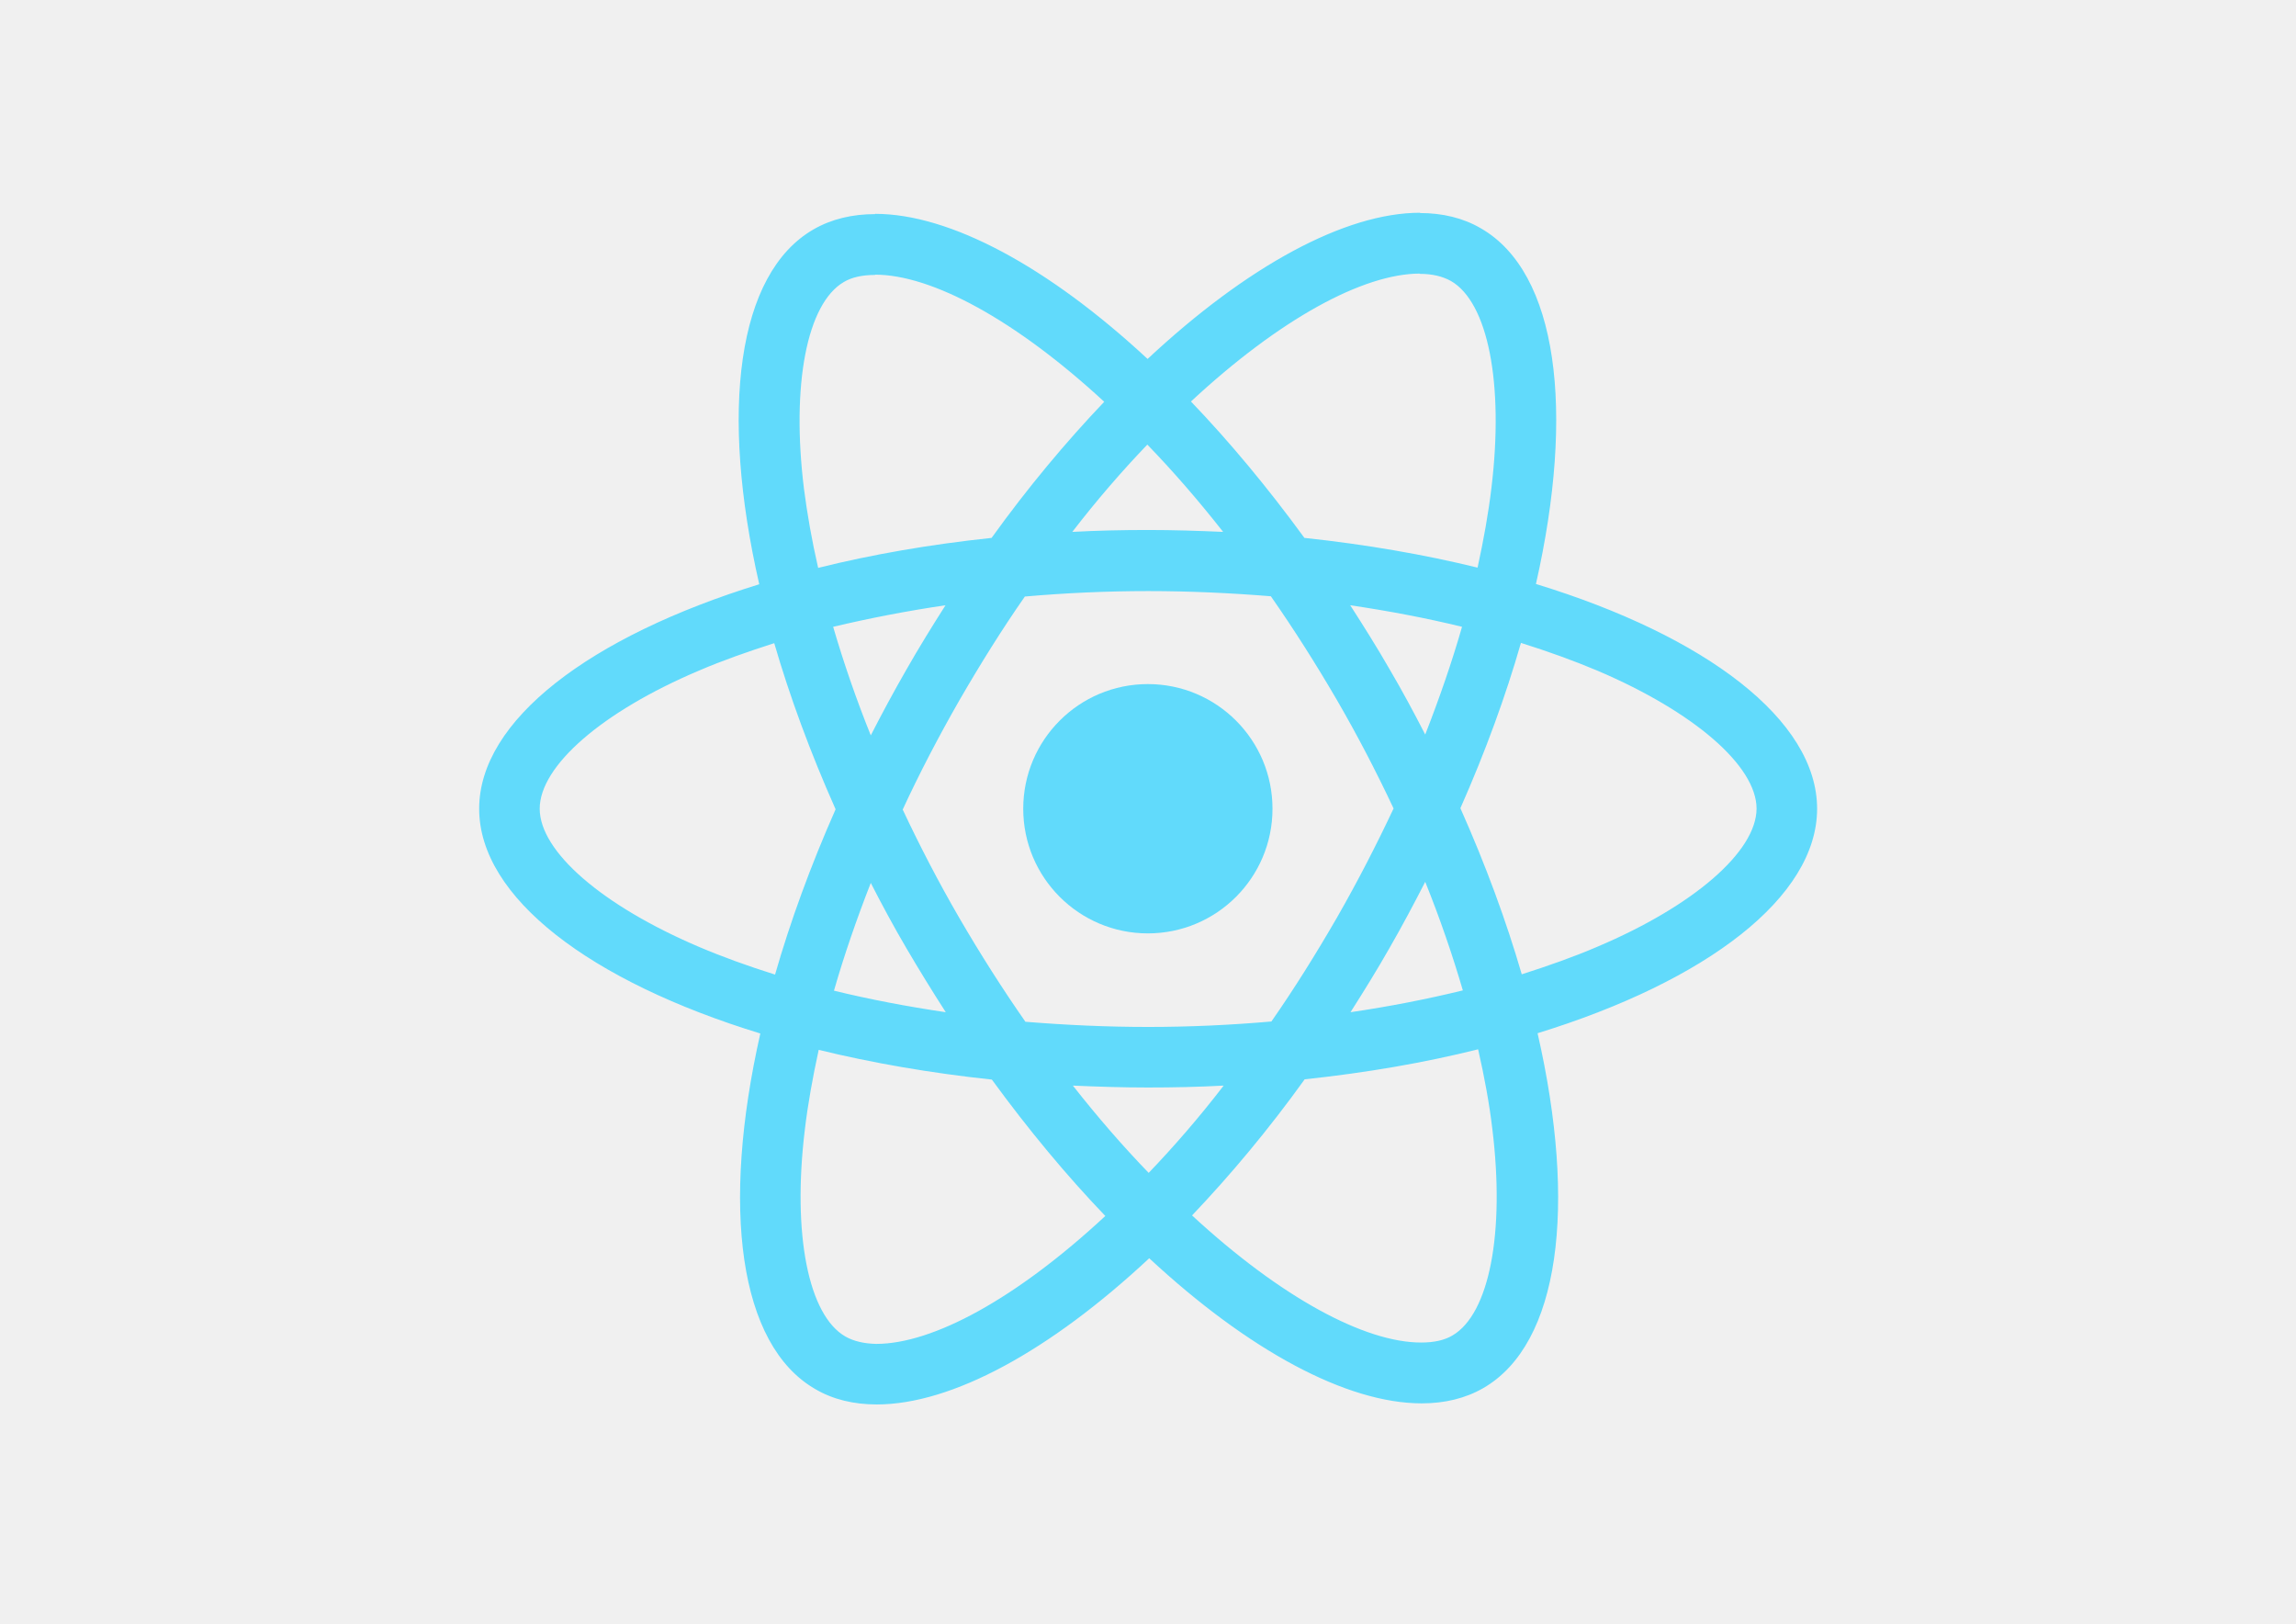
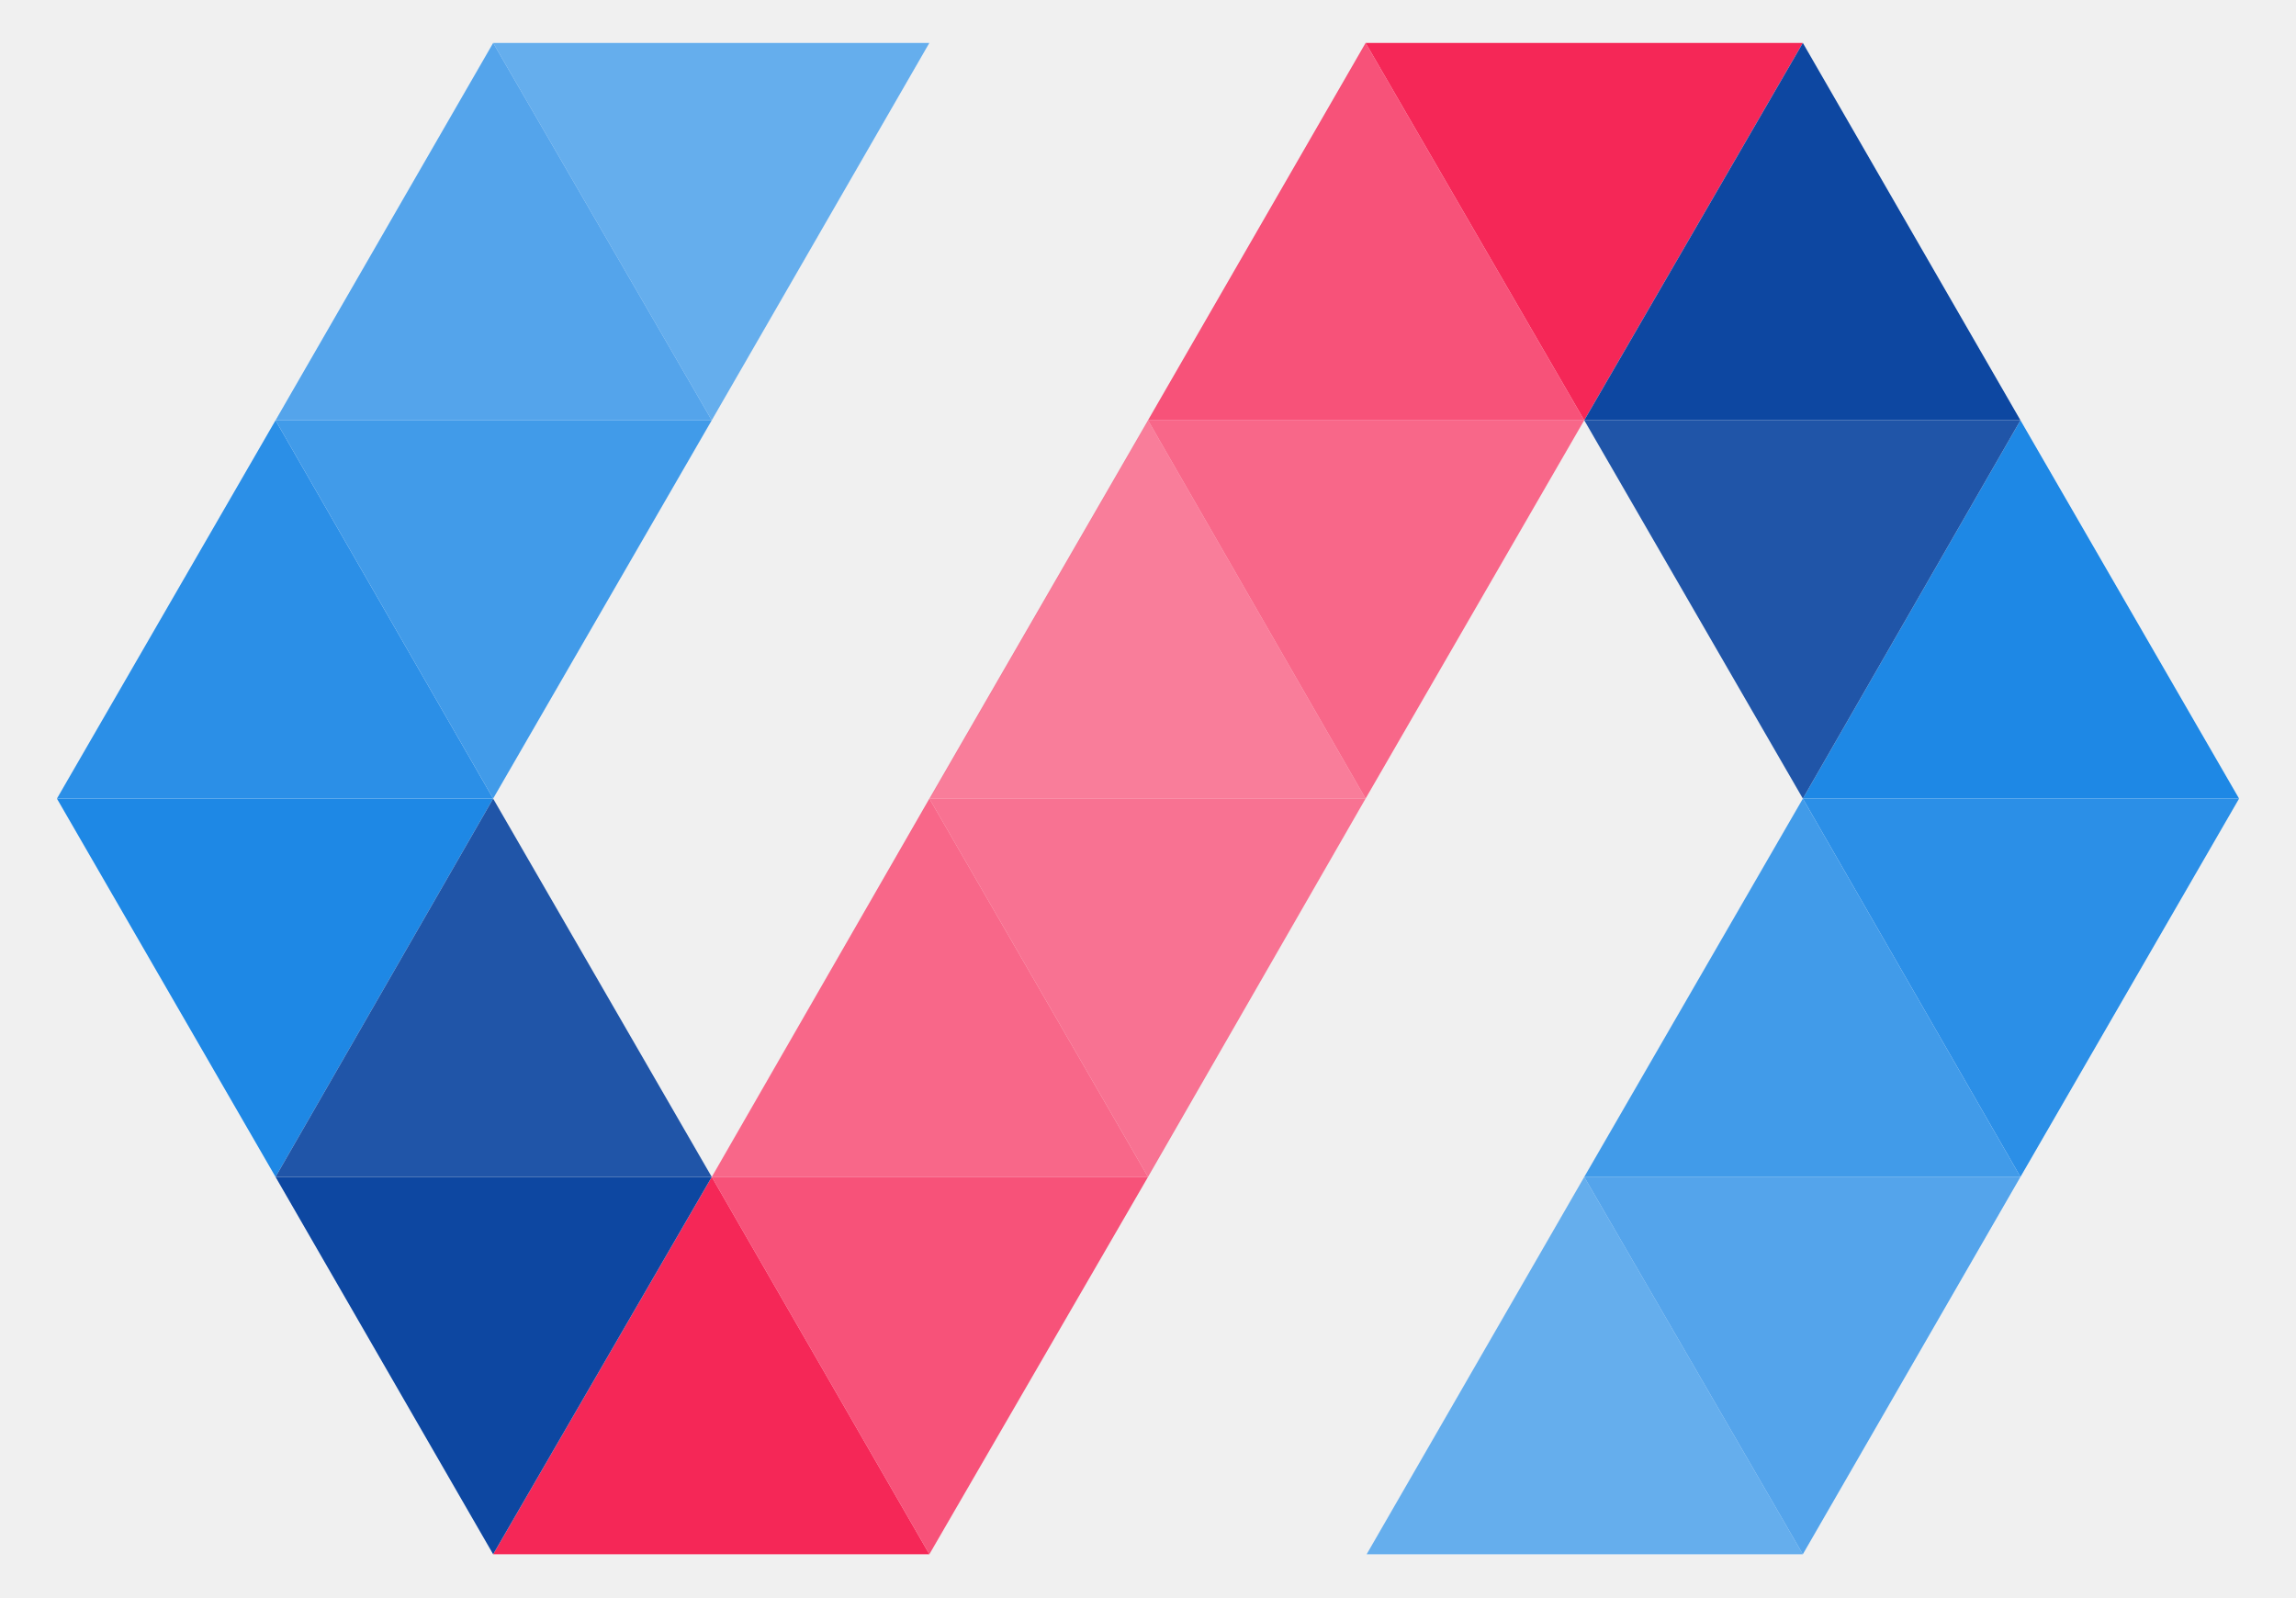
- <svg xmlns="http://www.w3.org/2000/svg" viewBox="0 0 841.9 595.3">
-   <g fill="#61DAFB">
-     <path d="M666.3 296.5c0-32.5-40.7-63.3-103.1-82.4 14.4-63.6 8-114.2-20.2-130.4-6.5-3.8-14.1-5.6-22.4-5.6v22.3c4.6 0 8.3.9 11.4 2.6 13.6 7.8 19.5 37.5 14.9 75.7-1.1 9.4-2.9 19.3-5.1 29.4-19.6-4.8-41-8.5-63.5-10.9-13.5-18.5-27.5-35.3-41.6-50 32.6-30.3 63.2-46.9 84-46.9V78c-27.5 0-63.5 19.6-99.9 53.6-36.4-33.8-72.4-53.2-99.9-53.2v22.3c20.7 0 51.4 16.5 84 46.6-14 14.7-28 31.4-41.3 49.9-22.6 2.4-44 6.1-63.6 11-2.3-10-4-19.7-5.2-29-4.7-38.2 1.1-67.9 14.6-75.8 3-1.8 6.9-2.6 11.5-2.6V78.5c-8.4 0-16 1.8-22.6 5.6-28.1 16.2-34.4 66.7-19.9 130.1-62.2 19.2-102.7 49.9-102.7 82.3 0 32.5 40.7 63.3 103.1 82.4-14.4 63.6-8 114.2 20.2 130.4 6.5 3.8 14.1 5.6 22.5 5.6 27.5 0 63.5-19.6 99.9-53.6 36.4 33.8 72.4 53.2 99.9 53.2 8.4 0 16-1.8 22.6-5.6 28.1-16.2 34.4-66.7 19.9-130.1 62-19.1 102.5-49.9 102.5-82.3zm-130.2-66.7c-3.7 12.9-8.3 26.2-13.5 39.5-4.1-8-8.4-16-13.1-24-4.6-8-9.5-15.8-14.4-23.4 14.2 2.1 27.9 4.7 41 7.9zm-45.8 106.5c-7.8 13.5-15.8 26.3-24.1 38.2-14.9 1.3-30 2-45.2 2-15.1 0-30.2-.7-45-1.9-8.3-11.9-16.4-24.6-24.2-38-7.6-13.1-14.5-26.4-20.8-39.8 6.2-13.4 13.2-26.8 20.7-39.9 7.8-13.5 15.8-26.3 24.1-38.2 14.9-1.3 30-2 45.2-2 15.1 0 30.2.7 45 1.9 8.3 11.9 16.4 24.6 24.2 38 7.6 13.1 14.5 26.4 20.8 39.8-6.3 13.4-13.2 26.8-20.7 39.9zm32.3-13c5.4 13.4 10 26.8 13.8 39.8-13.1 3.2-26.9 5.9-41.2 8 4.9-7.7 9.8-15.6 14.4-23.7 4.6-8 8.9-16.1 13-24.1zM421.2 430c-9.3-9.6-18.6-20.3-27.8-32 9 .4 18.2.7 27.5.7 9.4 0 18.7-.2 27.8-.7-9 11.7-18.3 22.4-27.5 32zm-74.4-58.9c-14.2-2.1-27.9-4.7-41-7.9 3.7-12.9 8.3-26.2 13.5-39.5 4.1 8 8.4 16 13.1 24 4.7 8 9.5 15.8 14.4 23.4zM420.7 163c9.3 9.6 18.6 20.3 27.8 32-9-.4-18.2-.7-27.5-.7-9.4 0-18.7.2-27.8.7 9-11.7 18.3-22.4 27.5-32zm-74 58.9c-4.9 7.7-9.8 15.6-14.4 23.7-4.6 8-8.9 16-13 24-5.4-13.4-10-26.8-13.8-39.8 13.1-3.1 26.9-5.8 41.2-7.9zm-90.5 125.2c-35.4-15.1-58.3-34.9-58.3-50.6 0-15.7 22.9-35.6 58.3-50.6 8.6-3.7 18-7 27.7-10.1 5.7 19.6 13.2 40 22.5 60.9-9.2 20.8-16.6 41.1-22.2 60.6-9.9-3.1-19.3-6.5-28-10.2zM310 490c-13.6-7.8-19.5-37.5-14.9-75.7 1.1-9.4 2.9-19.3 5.1-29.4 19.6 4.8 41 8.5 63.5 10.9 13.5 18.5 27.5 35.3 41.6 50-32.6 30.3-63.2 46.9-84 46.9-4.5-.1-8.3-1-11.3-2.7zm237.2-76.2c4.7 38.2-1.1 67.9-14.6 75.8-3 1.8-6.9 2.6-11.5 2.6-20.7 0-51.4-16.5-84-46.6 14-14.7 28-31.4 41.3-49.9 22.6-2.4 44-6.1 63.6-11 2.3 10.1 4.1 19.8 5.2 29.1zm38.5-66.7c-8.6 3.7-18 7-27.7 10.1-5.7-19.6-13.2-40-22.5-60.9 9.2-20.8 16.6-41.1 22.2-60.6 9.9 3.1 19.3 6.5 28.1 10.2 35.4 15.1 58.3 34.9 58.3 50.6-.1 15.7-23 35.6-58.4 50.6zM320.8 78.4z" />
-     <circle cx="420.9" cy="296.5" r="45.7" />
-     <path d="M520.5 78.1z" />
-   </g>
+ <svg xmlns="http://www.w3.org/2000/svg" id="Layer_1" viewBox="0 0 230 160">
+   <style>.st0{fill:#fff}.st1,.st2,.st3{opacity:.8;fill:#f52757}.st2,.st3{opacity:.7}.st3{opacity:.6}.st4{opacity:.68;fill:#1e88e5}.st5,.st6,.st7{opacity:.76;fill:#1e88e5}.st6,.st7{opacity:.84}.st7{opacity:.94}.st8{opacity:.65}.st8,.st9{fill:#f52757}.st10{fill:#1e88e5}.st11{opacity:.92}.st11,.st12{fill:#0d47a1}</style>
+   <path class="st0" d="M93.1 4.3H49.4L5.7 80l43.7 75.7h43.7l65.6-113.6L180.6 80l-43.7 75.7h43.7L224.3 80 180.6 4.3h-43.7L71.3 117.9 49.4 80z" />
+   <path class="st1" d="M115 42.1l21.8-37.8 21.9 37.8z" />
+   <path class="st2" d="M115 42.1L136.8 80l21.9-37.9z" />
+   <path class="st3" d="M93.1 80L115 42.1 136.8 80z" />
+   <path class="st4" d="M49.4 4.3l21.9 37.8L93.1 4.3z" />
+   <path class="st5" d="M27.6 42.1L49.4 4.3l21.9 37.8z" />
+   <path class="st6" d="M27.6 42.1L49.4 80l21.9-37.9z" />
+   <path class="st7" d="M5.7 80l21.9-37.9L49.4 80z" />
+   <path class="st8" d="M93.1 80l21.9 37.9L136.8 80z" />
+   <path class="st2" d="M71.3 117.9L93.1 80l21.9 37.9z" />
+   <path class="st1" d="M71.3 117.9l21.8 37.8 21.9-37.8z" />
+   <path class="st9" d="M49.4 155.7l21.9-37.8 21.8 37.8z" />
+   <path class="st10" d="M5.7 80l21.9 37.9L49.4 80z" />
+   <path class="st4" d="M180.6 155.7l-21.9-37.8-21.8 37.8z" />
+   <path class="st5" d="M202.4 117.9l-21.8 37.8-21.9-37.8z" />
+   <path class="st6" d="M202.4 117.9L180.6 80l-21.9 37.9z" />
+   <path class="st7" d="M224.3 80l-21.9 37.9L180.6 80z" />
+   <path class="st10" d="M224.3 80l-21.9-37.9L180.6 80z" />
+   <path class="st11" d="M71.3 117.9L49.4 80l-21.8 37.9z" />
+   <path class="st12" d="M71.3 117.9l-21.9 37.8-21.8-37.8z" />
+   <path class="st9" d="M136.8 4.3l21.9 37.8 21.9-37.8z" />
+   <path class="st12" d="M202.4 42.1L180.6 4.3l-21.9 37.8z" />
+   <path class="st11" d="M202.4 42.1L180.6 80l-21.9-37.9z" />
</svg>
